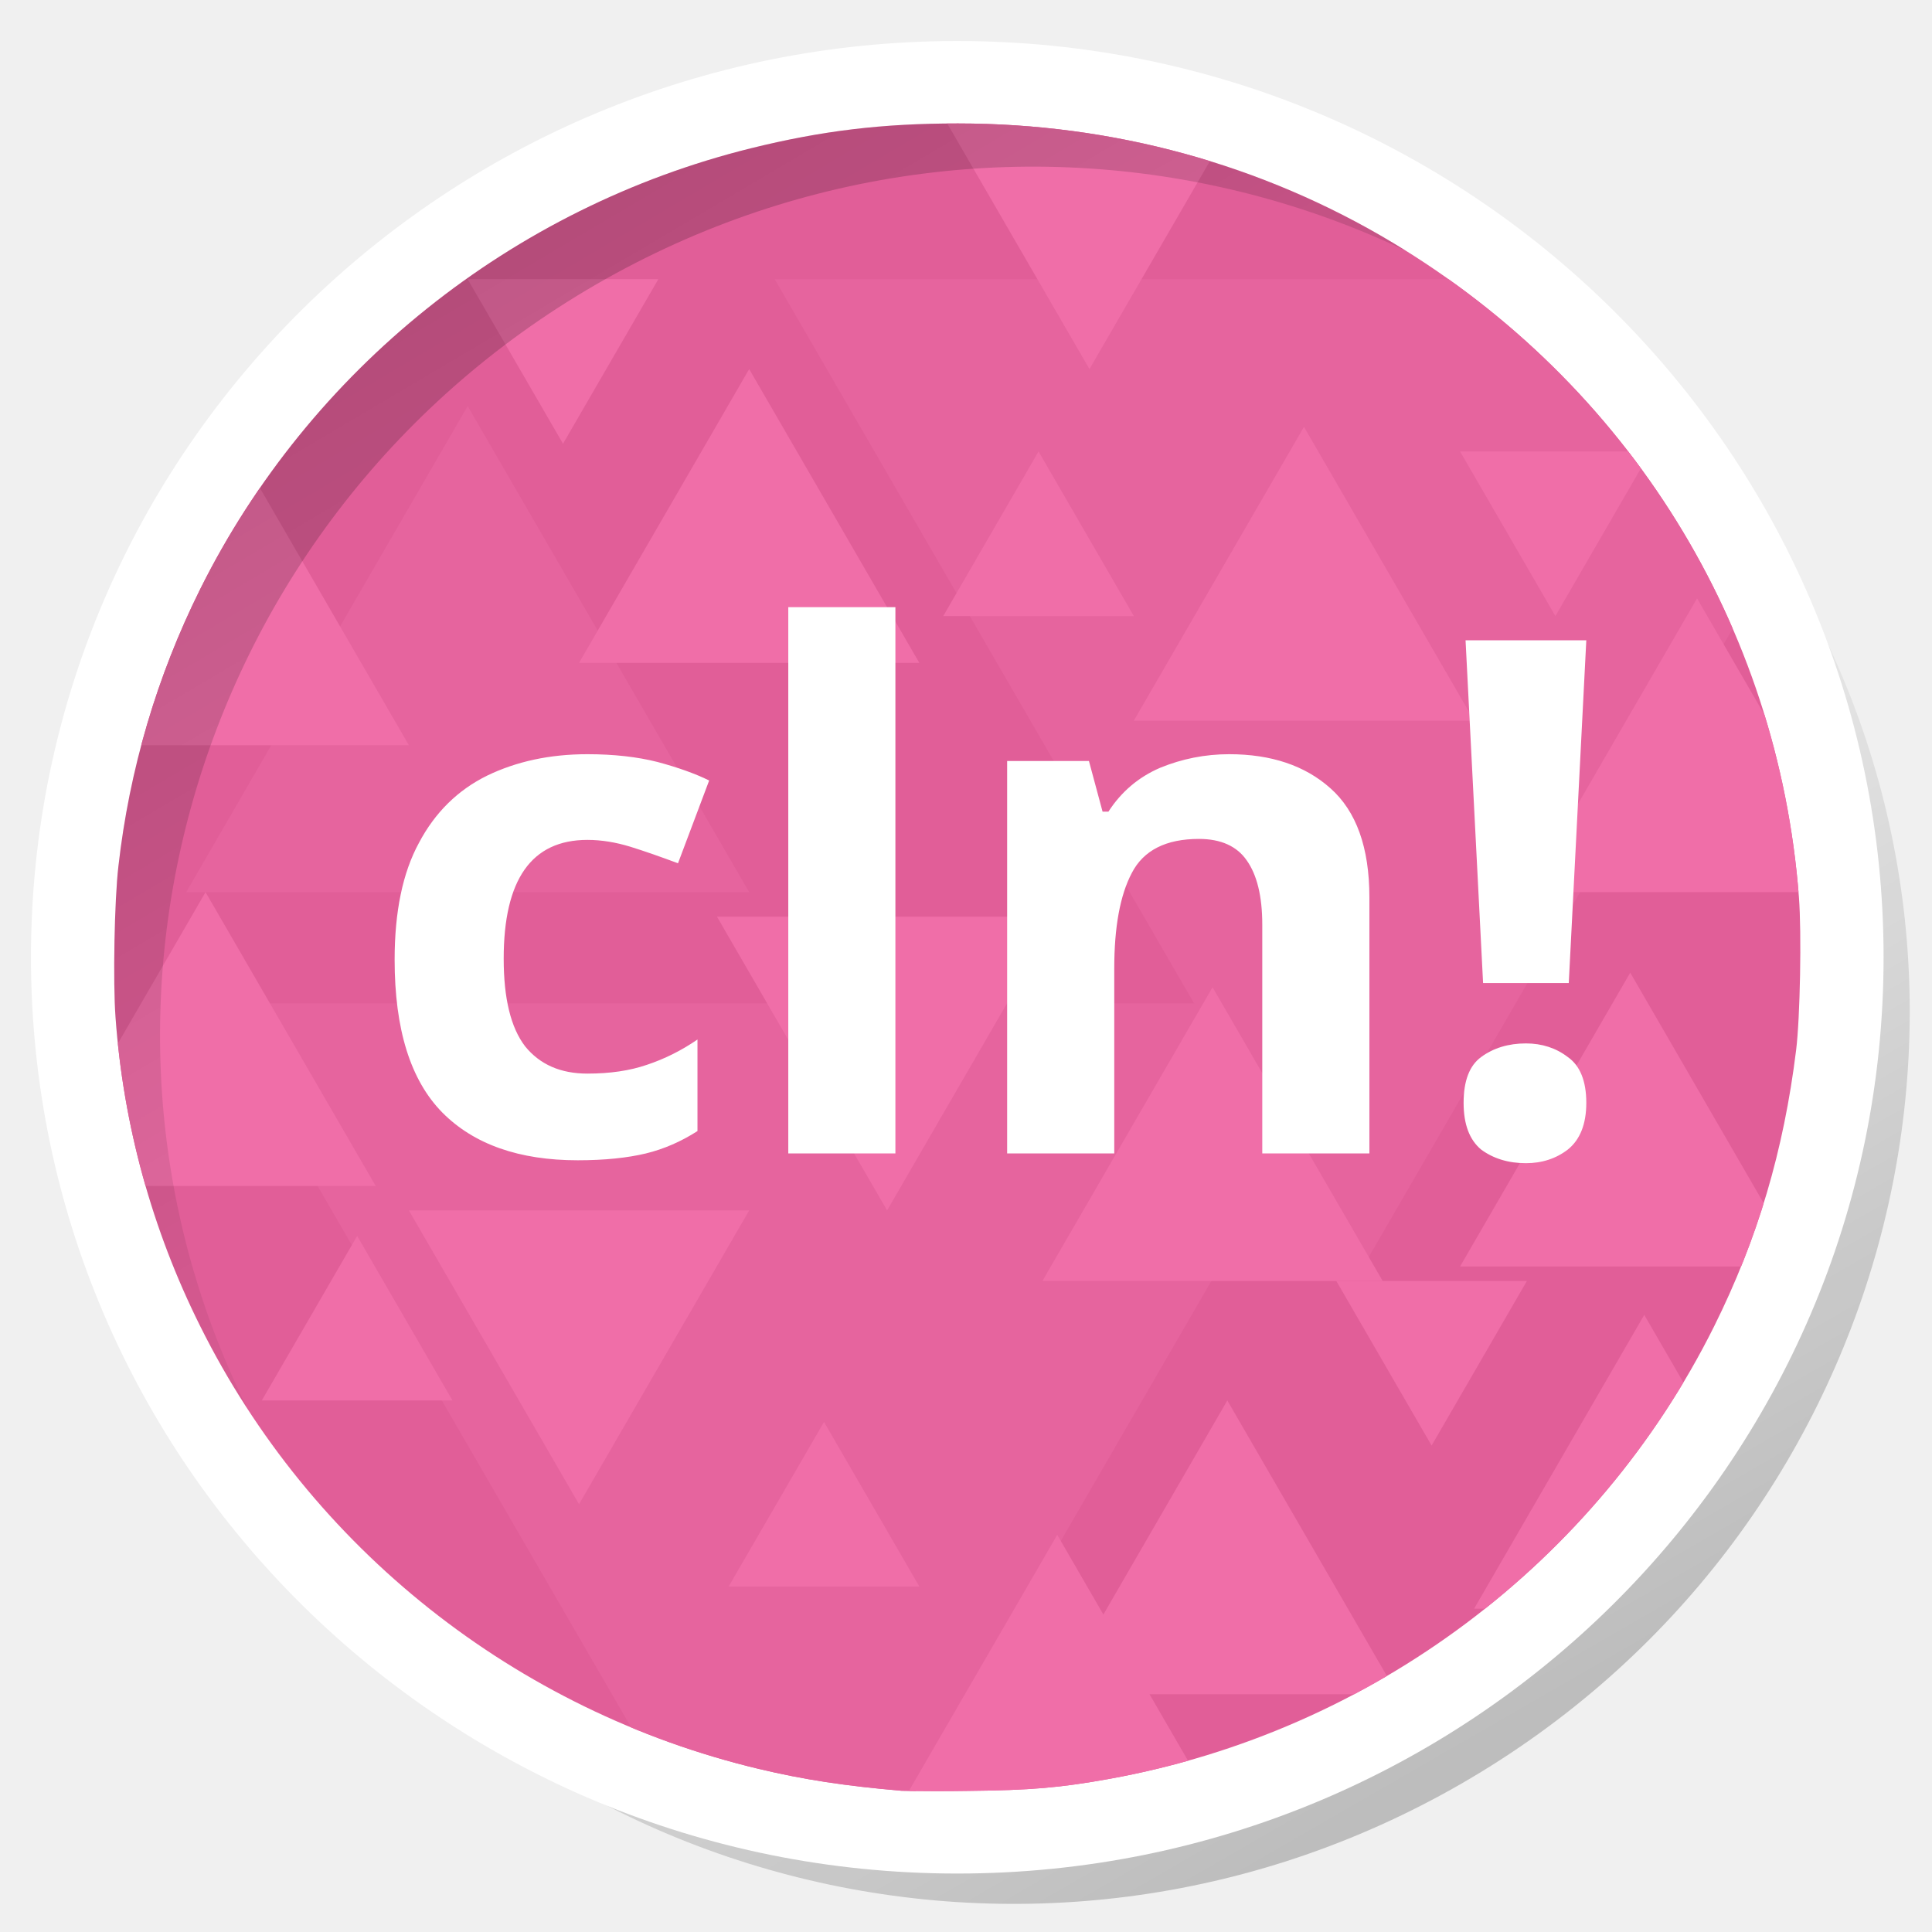
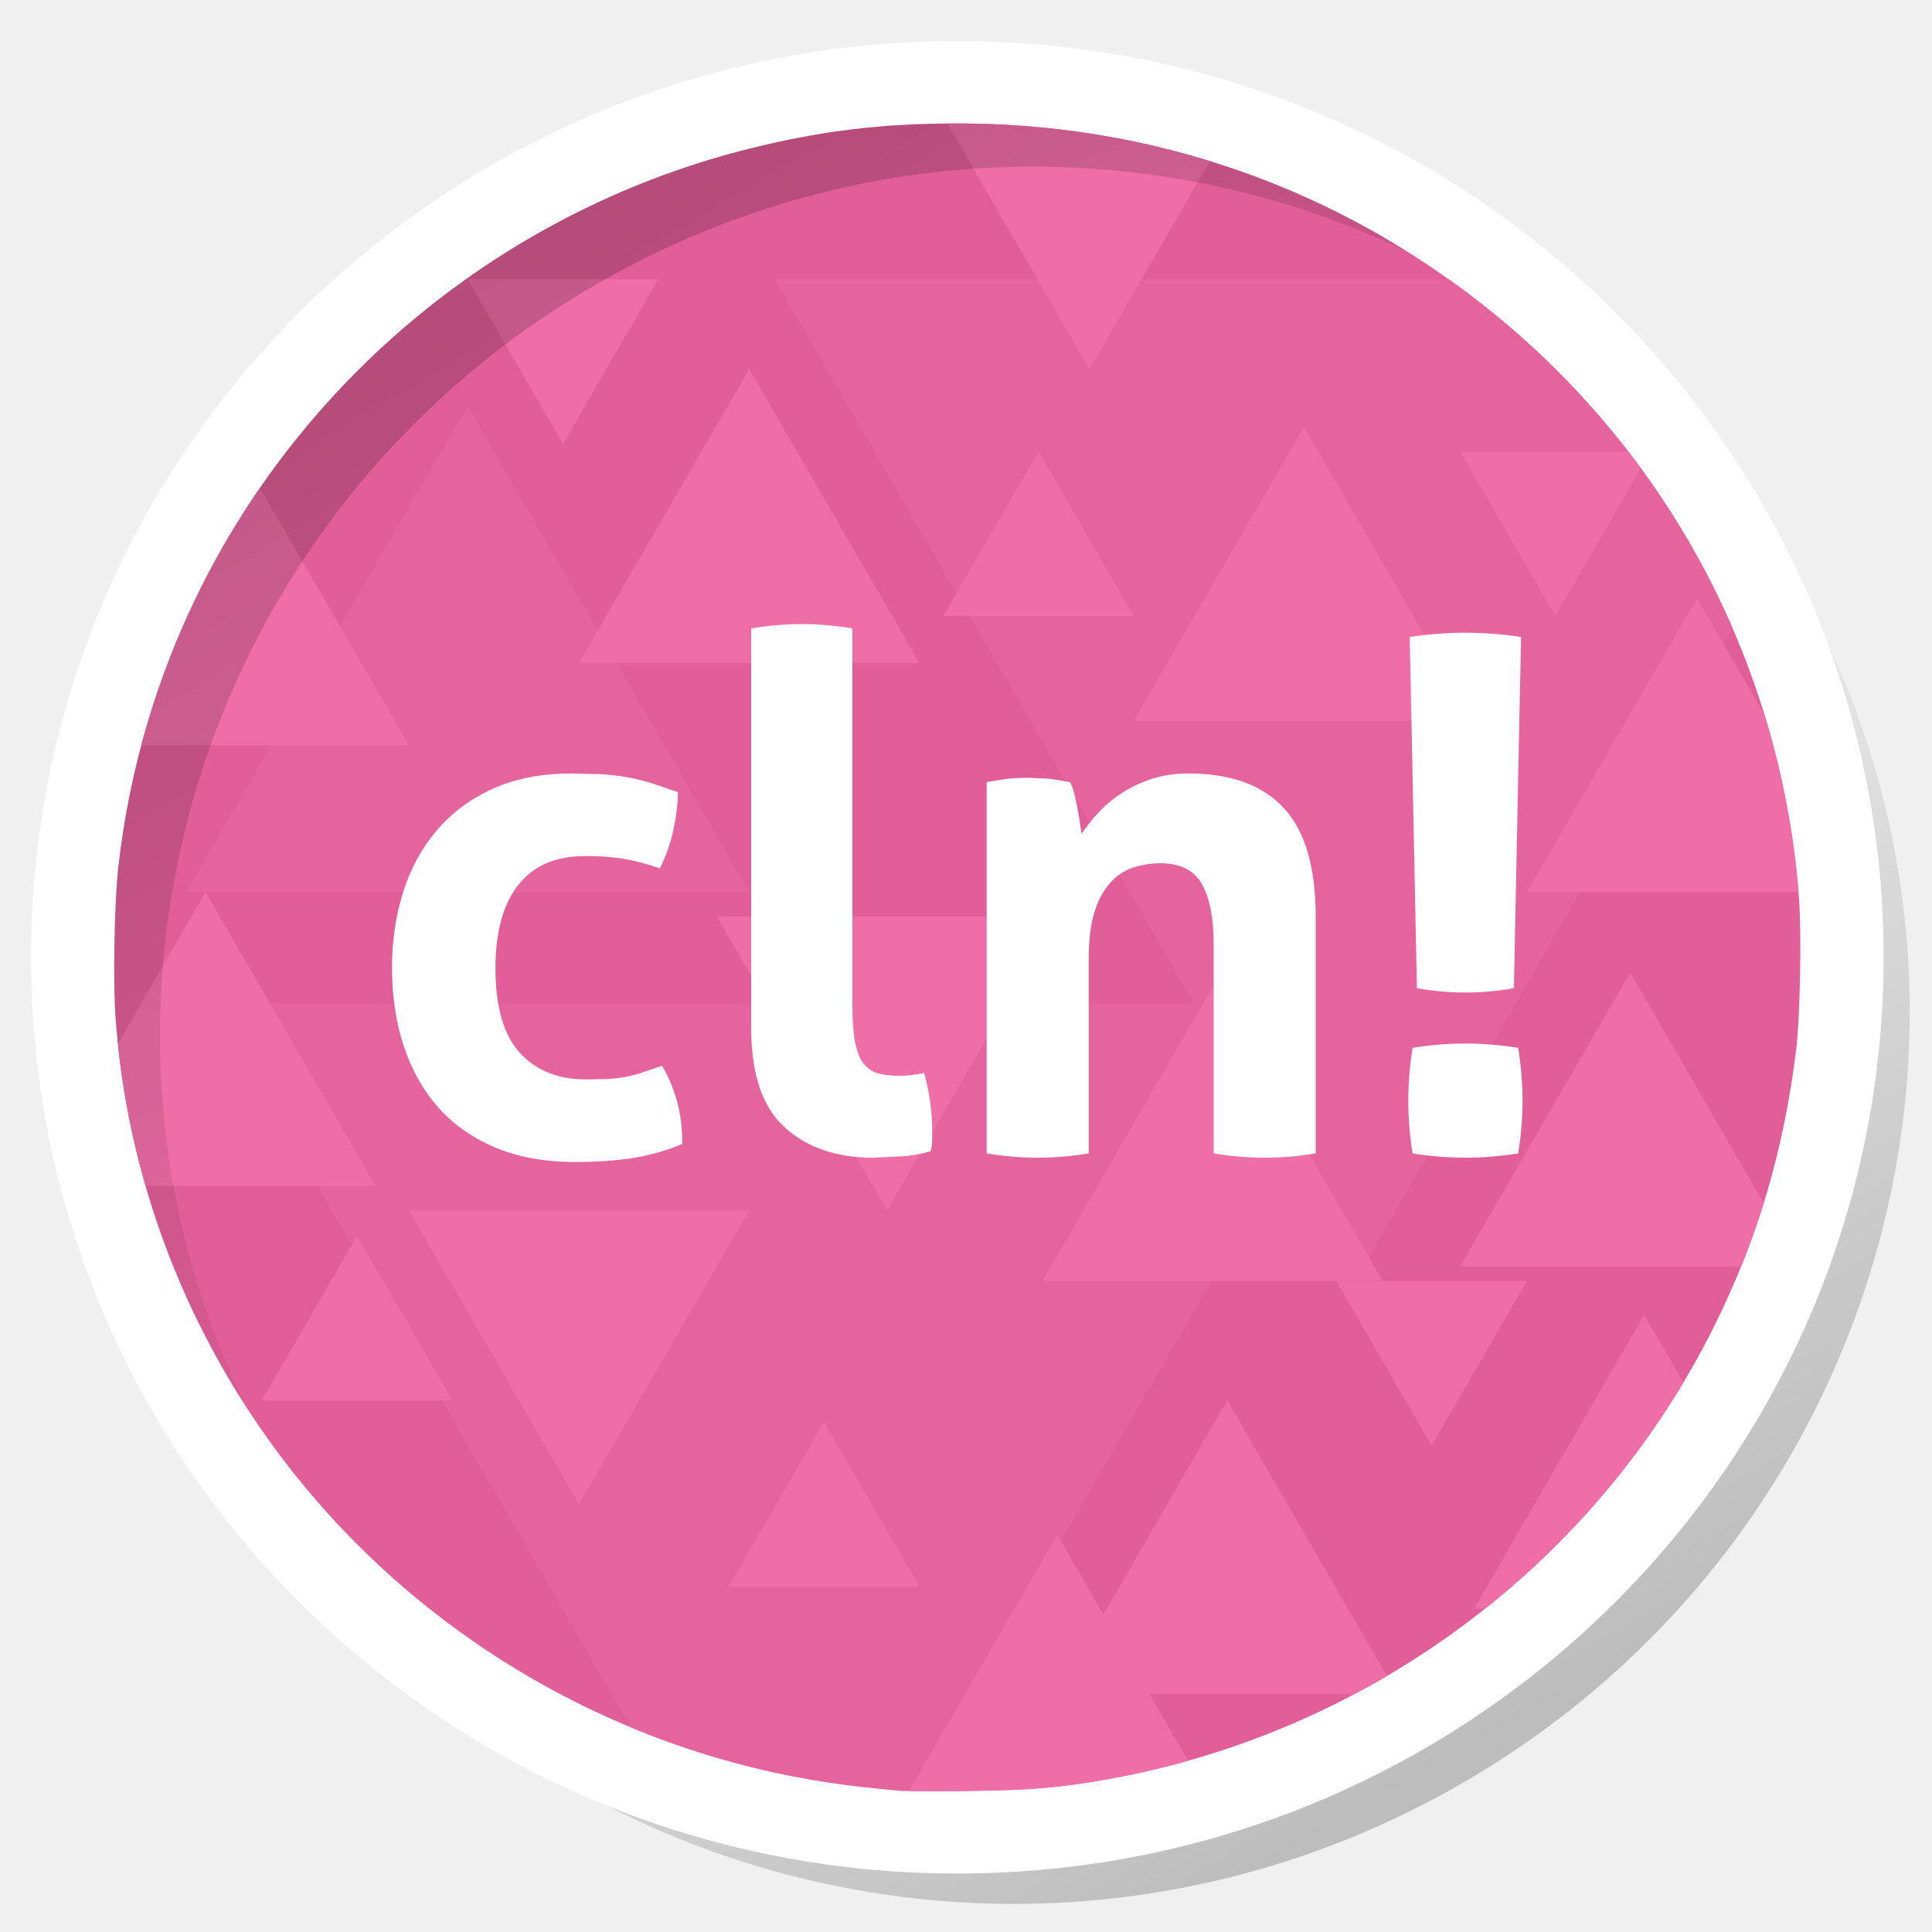
<svg xmlns="http://www.w3.org/2000/svg" xmlns:xlink="http://www.w3.org/1999/xlink" viewBox="0 0 31 31" fill-rule="evenodd">
  <clipPath id="A">
    <path d="M0 0h30.72v30.72H0z" />
  </clipPath>
  <g clip-path="url(#A)">
    <path d="M4.45 23.317C.689 16.804 2.996 8.421 9.598 4.61s15.014-1.618 18.775 4.895 1.453 14.896-5.148 18.707S8.21 29.83 4.45 23.317z" fill="none" stroke="url(#C)" stroke-width=".93" />
    <ellipse cx="15.36" cy="15.36" rx="14.863" ry="14.702" fill="#fff" />
    <use xlink:href="#E" fill="#e15e98" fill-rule="nonzero" />
    <clipPath id="B">
      <use xlink:href="#E" />
    </clipPath>
    <g clip-path="url(#B)">
      <g fill="#e6649e">
        <path d="M12.708 32.173L3.399 16.099h18.618l-9.309 16.074z" />
        <path d="M21.74 20.554L12.431 4.48h18.618L21.74 20.554zM7.504 6.516l4.517 7.799H2.988l4.516-7.799z" />
      </g>
      <g fill="#f06ea8">
        <path d="M19.456 15.841l2.73 4.713h-5.46l2.73-4.713zM9.291 24.136l-2.73-4.714h5.46l-2.73 4.714zm16.867-8.529l2.729 4.714h-5.459l2.73-4.714zM3.831 7.244l2.73 4.714h-5.46l2.73-4.714zm-.533 7.071l2.73 4.714H.568l2.73-4.714zm8.723-8.393l2.73 4.714h-5.46l2.73-4.714zm2.213 13.5l-2.73-4.714h5.46l-2.73 4.714zm6.689-12.573l2.73 4.714h-5.46l2.73-4.714z" />
        <path d="M16.664 7.244l1.529 2.641h-3.058l1.529-2.641zm8.293 2.641l-1.529-2.641h3.058l-1.529 2.641zM9.034 7.12l-1.53-2.64h3.059L9.034 7.12zm4.188 15.696l1.529 2.64h-3.059l1.53-2.64zm9.749.379l-1.529-2.641H24.5l-1.529 2.641zm-17.24-3.364l1.529 2.64H4.201l1.53-2.64zm11.75-13.909l-2.73-4.714h5.46l-2.73 4.714zm9.749 3.679l2.73 4.714H24.5l2.73-4.714zm-.847 11.497l2.73 4.714h-5.46l2.73-4.714zm-6.69 1.373l2.73 4.714h-5.459l2.729-4.714z" />
        <path d="M16.964 24.627l2.729 4.714h-5.459l2.73-4.714z" />
      </g>
      <path d="M30.177 8.463c4.328 7.496 1.673 17.143-5.924 21.53s-17.28 1.862-21.608-5.634S.972 7.216 8.57 2.829 25.85.967 30.177 8.463z" fill="none" stroke="url(#D)" stroke-width="4" />
    </g>
-     <text x="5.818" y="18.507" font-family="Aller-Bold, Aller" font-weight="700" font-size="11.524" fill="#fff">cln!</text>
+     <g fill="#fff" fill-rule="nonzero">
+       <path d="M10.624 17.101c.092.154.169.332.23.536a2.49 2.49 0 0 1 .092.72 3.53 3.53 0 0 1-.864.236c-.269.035-.549.052-.841.052-.5 0-.934-.078-1.303-.236s-.674-.374-.916-.651-.424-.605-.547-.985-.185-.794-.185-1.239c0-.438.06-.845.179-1.222s.3-.707.542-.991.543-.507.904-.668.78-.242 1.257-.242l.466.011c.142.008.279.023.409.046a3.48 3.48 0 0 1 .392.093l.438.149c0 .177-.023.375-.069.594s-.119.428-.219.628c-.231-.077-.432-.129-.605-.156a3.89 3.89 0 0 0-.594-.04c-.476 0-.835.156-1.077.467s-.363.755-.363 1.331c0 .622.131 1.075.392 1.36s.614.426 1.06.426l.317-.006a2.17 2.17 0 0 0 .282-.029 1.94 1.94 0 0 0 .283-.069l.34-.115zm1.429-7.018a4.97 4.97 0 0 1 .818-.069c.261 0 .53.023.806.069v6.05c0 .238.014.43.041.576s.069.26.127.34.132.137.224.167.208.046.346.046c.061 0 .129-.003.202-.011a1.82 1.82 0 0 0 .213-.035c.084.315.127.623.127.922v.167a.71.71 0 0 1-.023.167 2.08 2.08 0 0 1-.444.081l-.478.023c-.592 0-1.066-.163-1.424-.49s-.535-.858-.535-1.596v-6.407zm3.779 2.466l.323-.052c.108-.011.227-.017.357-.017l.346.017.311.052c.023.038.044.094.064.167l.052.231.04.236.029.196c.077-.115.169-.231.276-.346s.233-.219.375-.311.301-.167.478-.225a1.91 1.91 0 0 1 .588-.086c.676 0 1.185.184 1.527.553s.513.949.513 1.74v3.803c-.277.046-.55.069-.819.069a4.98 4.98 0 0 1-.818-.069v-3.365c0-.415-.063-.734-.19-.957s-.348-.334-.663-.334a1.48 1.48 0 0 0-.403.058c-.138.038-.263.113-.375.225a1.21 1.21 0 0 0-.27.466c-.069.2-.104.461-.104.784v3.123a4.98 4.98 0 0 1-.818.069c-.269 0-.542-.023-.819-.069v-5.958zm6.788-2.328c.3-.046.596-.069.888-.069.299 0 .599.023.898.069l-.115 5.635c-.269.047-.526.07-.772.07a4.43 4.43 0 0 1-.784-.07l-.115-5.635zm.046 8.286a5.26 5.26 0 0 1-.069-.841c0-.277.023-.561.069-.853a5.27 5.27 0 0 1 .842-.069c.276 0 .56.023.852.069a5.41 5.41 0 0 1 .07.841c0 .284-.024.569-.07.853-.292.046-.572.069-.841.069a5.34 5.34 0 0 1-.853-.069z" />
+     </g>
  </g>
  <defs>
    <linearGradient id="C" x1="0" y1="0" x2="1" y2="0" gradientUnits="userSpaceOnUse" gradientTransform="matrix(-13.627,-23.6027,23.9232,-13.8121,23.2246,28.2125)">
      <stop offset="0" stop-opacity=".21" />
      <stop offset=".58" stop-opacity="0" />
    </linearGradient>
    <linearGradient id="D" x1="0" y1="0" x2="1" y2="0" gradientUnits="userSpaceOnUse" gradientTransform="matrix(15.683,27.1638,-27.5327,15.896,8.56961,2.82923)">
      <stop offset="0" stop-opacity=".21" />
      <stop offset=".58" stop-opacity="0" />
    </linearGradient>
    <path id="E" d="M14.467 28.734c-.912-.078-1.575-.18-2.296-.352-3.897-.932-7.188-3.542-8.96-7.106a13.22 13.22 0 0 1-1.357-4.949c-.043-.568-.018-1.885.046-2.428a13.34 13.34 0 0 1 1.311-4.443c1.755-3.525 5.006-6.128 8.838-7.077 1.141-.282 2.112-.399 3.322-.398 2.489 0 4.887.658 6.978 1.914 3.785 2.275 6.182 6.138 6.516 10.503.044.573.019 1.932-.045 2.449-.199 1.618-.621 3.038-1.315 4.433-1.887 3.792-5.494 6.496-9.683 7.259-.802.146-1.284.187-2.289.197a28.91 28.91 0 0 1-1.066-.002h0z" />
  </defs>
</svg>
